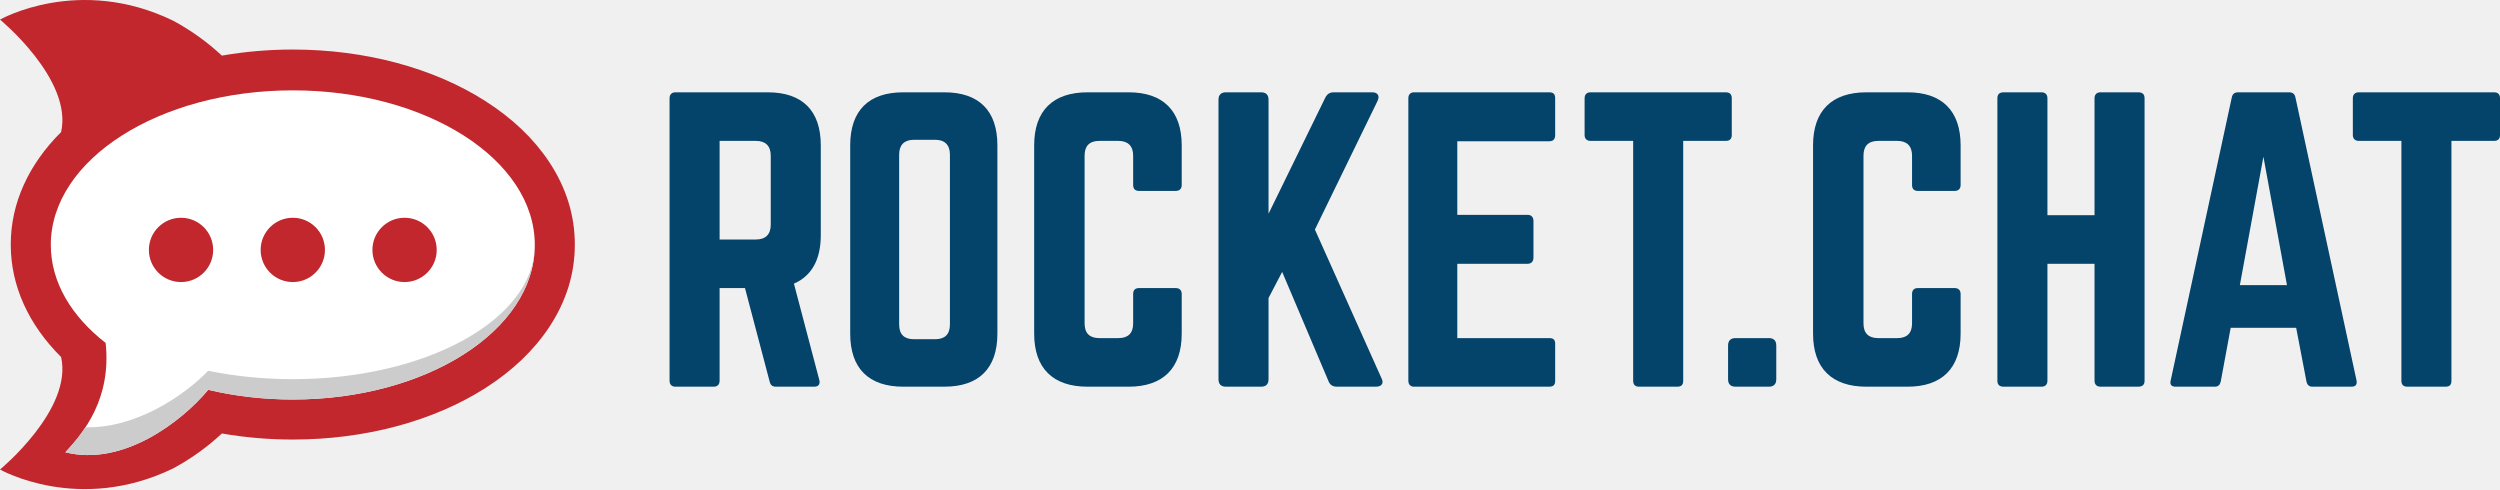
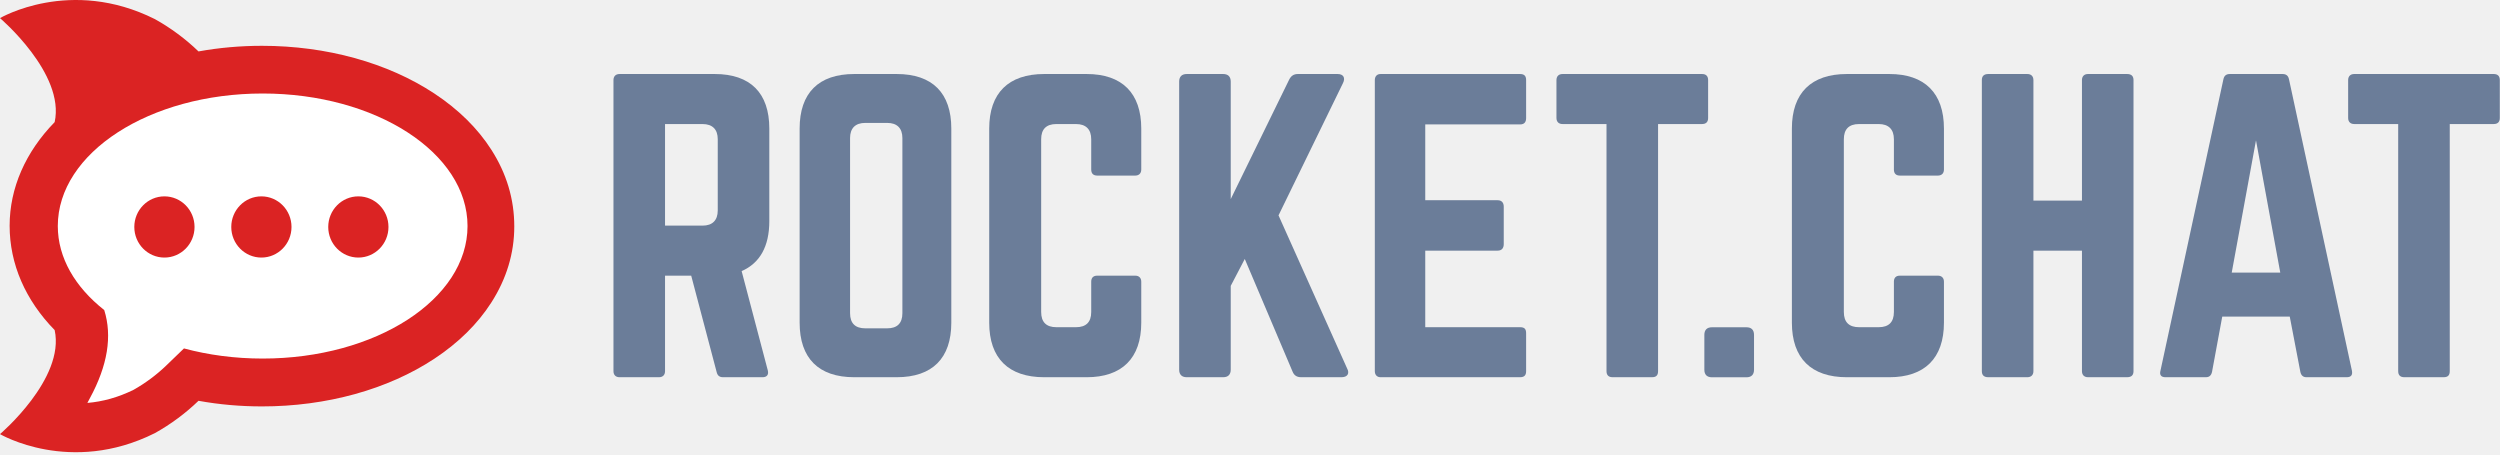
- <svg xmlns="http://www.w3.org/2000/svg" version="1.1" id="Layer_1" x="0px" y="0px" width="435.721px" height="85.242px" viewBox="62.402 -18.766 435.721 85.242" enable-background="new 62.402 -18.766 435.721 85.242" xml:space="preserve">
-   <g>
-     <path fill="#04436A" d="M205.456,22.207c0,4.297-1.603,7.119-4.681,8.465l4.425,16.803c0.192,0.771-0.192,1.154-0.898,1.154h-6.67   c-0.641,0-0.961-0.32-1.09-0.898l-4.297-16.289h-4.425v16.162c0,0.642-0.384,1.025-1.026,1.025h-6.67   c-0.641,0-1.026-0.385-1.026-1.025V-1.651c0-0.641,0.385-1.026,1.026-1.026h16.097c6.028,0,9.235,3.207,9.235,9.235V22.207   L205.456,22.207z M194.169,22.976c1.667,0,2.565-0.898,2.565-2.565V8.354c0-1.667-0.898-2.564-2.565-2.564h-6.349v17.187   L194.169,22.976L194.169,22.976z" />
-     <path fill="#04436A" d="M210.583,6.558c0-6.028,3.206-9.235,9.235-9.235h7.183c6.028,0,9.235,3.207,9.235,9.235v32.836   c0,6.027-3.207,9.234-9.235,9.234h-7.183c-6.029,0-9.235-3.207-9.235-9.234V6.558z M225.397,40.355   c1.667,0,2.565-0.834,2.565-2.565V8.162c0-1.667-0.898-2.565-2.565-2.565h-3.719c-1.667,0-2.565,0.898-2.565,2.565v29.629   c0,1.73,0.898,2.564,2.565,2.564H225.397L225.397,40.355z" />
-     <path fill="#04436A" d="M268.362,13.484c0,0.642-0.385,1.026-1.025,1.026h-6.413c-0.706,0-1.026-0.384-1.026-1.026v-5.13   c0-1.667-0.897-2.564-2.564-2.564h-3.335c-1.731,0-2.565,0.897-2.565,2.564V37.6c0,1.731,0.897,2.563,2.565,2.563h3.335   c1.667,0,2.564-0.833,2.564-2.563v-5.132c0-0.642,0.32-1.026,1.026-1.026h6.413c0.643,0,1.025,0.384,1.025,1.026v6.927   c0,6.027-3.271,9.234-9.234,9.234h-7.183c-6.028,0-9.299-3.207-9.299-9.234V6.558c0-6.028,3.271-9.235,9.299-9.235h7.183   c5.964,0,9.234,3.207,9.234,9.235V13.484z" />
-     <path fill="#04436A" d="M295.422,48.629c-0.771,0-1.218-0.32-1.476-0.961l-8.079-19.048l-2.374,4.554v14.172   c0,0.834-0.448,1.283-1.282,1.283h-6.157c-0.834,0-1.283-0.449-1.283-1.283v-48.74c0-0.833,0.449-1.283,1.283-1.283h6.157   c0.833,0,1.282,0.449,1.282,1.283v19.881l9.876-20.202c0.321-0.641,0.771-0.962,1.476-0.962h6.733c0.962,0,1.347,0.642,0.897,1.539   l-10.901,22.382l11.606,25.91c0.449,0.834,0.064,1.475-0.961,1.475H295.422z" />
-     <path fill="#04436A" d="M333.45,4.763c0,0.641-0.257,1.09-1.026,1.09h-16.033v12.826h12.249c0.643,0,1.026,0.385,1.026,1.09v6.349   c0,0.706-0.385,1.091-1.026,1.091h-12.249v12.954h16.033c0.771,0,1.026,0.321,1.026,1.026v6.414c0,0.641-0.257,1.024-1.026,1.024   h-23.6c-0.578,0-0.963-0.385-0.963-1.024V-1.651c0-0.641,0.385-1.026,0.963-1.026h23.6c0.771,0,1.026,0.385,1.026,1.026V4.763z" />
-     <path fill="#04436A" d="M363.204-2.677c0.705,0,1.026,0.385,1.026,1.026v6.414c0,0.641-0.321,1.026-1.026,1.026h-7.439v41.814   c0,0.705-0.32,1.024-1.025,1.024h-6.67c-0.643,0-1.026-0.319-1.026-1.024V5.789h-7.438c-0.643,0-1.026-0.385-1.026-1.026v-6.414   c0-0.641,0.385-1.026,1.026-1.026H363.204z" />
-     <path fill="#04436A" d="M363.585,41.445c0-0.834,0.449-1.282,1.283-1.282h5.836c0.834,0,1.282,0.448,1.282,1.282v5.899   c0,0.835-0.448,1.283-1.282,1.283h-5.836c-0.834,0-1.283-0.448-1.283-1.283V41.445z" />
-     <path fill="#04436A" d="M404.114,13.484c0,0.642-0.386,1.026-1.026,1.026h-6.413c-0.705,0-1.025-0.384-1.025-1.026v-5.13   c0-1.667-0.897-2.564-2.564-2.564h-3.335c-1.732,0-2.565,0.897-2.565,2.564V37.6c0,1.731,0.897,2.563,2.565,2.563h3.335   c1.667,0,2.564-0.833,2.564-2.563v-5.132c0-0.642,0.32-1.026,1.025-1.026h6.413c0.643,0,1.026,0.384,1.026,1.026v6.927   c0,6.027-3.271,9.234-9.235,9.234h-7.183c-6.028,0-9.299-3.207-9.299-9.234V6.558c0-6.028,3.271-9.235,9.299-9.235h7.183   c5.965,0,9.235,3.207,9.235,9.235V13.484z" />
-     <path fill="#04436A" d="M427.455-1.651c0-0.641,0.384-1.026,1.025-1.026h6.605c0.77,0,1.089,0.385,1.089,1.026v49.254   c0,0.641-0.32,1.024-1.089,1.024h-6.605c-0.643,0-1.025-0.385-1.025-1.024V27.209h-8.209v20.395c0,0.642-0.385,1.025-1.026,1.025   h-6.604c-0.771,0-1.091-0.385-1.091-1.025V-1.651c0-0.641,0.32-1.026,1.091-1.026h6.604c0.643,0,1.026,0.385,1.026,1.026v20.394   h8.209V-1.651L427.455-1.651z" />
-     <path fill="#04436A" d="M465.419,48.629c-0.577,0-0.897-0.32-1.026-0.898l-1.795-9.362h-11.416l-1.73,9.362   c-0.129,0.578-0.449,0.898-1.026,0.898h-6.861c-0.705,0-1.026-0.385-0.835-1.09l10.646-49.318c0.129-0.641,0.513-0.898,1.09-0.898   h8.915c0.577,0,0.962,0.257,1.09,0.898l10.646,49.318c0.129,0.705-0.128,1.09-0.897,1.09H465.419z M456.889,8.546l-4.104,22.382   h8.209L456.889,8.546z" />
-     <path fill="#04436A" d="M497.097-2.677c0.705,0,1.026,0.385,1.026,1.026v6.414c0,0.641-0.321,1.026-1.026,1.026h-7.438v41.814   c0,0.705-0.321,1.024-1.026,1.024h-6.67c-0.641,0-1.025-0.319-1.025-1.024V5.789h-7.438c-0.642,0-1.025-0.385-1.025-1.026v-6.414   c0-0.641,0.385-1.026,1.025-1.026H497.097z" />
-   </g>
-   <path fill="#C1272D" d="M162.586,23.788c0-5.031-1.505-9.854-4.474-14.339c-2.666-4.025-6.401-7.588-11.1-10.591  c-9.074-5.796-21-8.989-33.579-8.989c-4.202,0-8.344,0.355-12.361,1.059c-2.492-2.333-5.41-4.432-8.497-6.091  c-16.494-7.994-30.172-0.188-30.172-0.188S75.12-4.904,73.052,4.253c-5.689,5.644-8.773,12.45-8.773,19.535  c0,0.022,0.001,0.045,0.001,0.068c0,0.022-0.001,0.044-0.001,0.068c0,7.085,3.083,13.891,8.773,19.534  c2.068,9.158-10.649,19.605-10.649,19.605s13.678,7.805,30.172-0.188c3.087-1.659,6.004-3.759,8.497-6.091  c4.018,0.703,8.159,1.058,12.361,1.058c12.58,0,24.505-3.191,33.579-8.987c4.699-3.003,8.434-6.565,11.1-10.592  c2.969-4.484,4.474-9.309,4.474-14.338c0-0.023-0.001-0.045-0.001-0.068S162.586,23.81,162.586,23.788z" />
-   <path fill="#FFFFFF" d="M113.433-3.018c23.293,0,42.177,12.062,42.177,26.941c0,14.878-18.884,26.941-42.177,26.941  c-5.187,0-10.154-0.6-14.743-1.693c-4.664,5.61-14.924,13.411-24.891,10.89c3.242-3.482,8.045-9.366,7.017-19.058  c-5.974-4.648-9.56-10.597-9.56-17.08C71.255,9.043,90.139-3.018,113.433-3.018" />
-   <g>
-     <g>
-       <circle fill="#C1272D" cx="113.433" cy="24.79" r="5.603" />
+ <svg xmlns="http://www.w3.org/2000/svg" height="182" viewBox="0 0 1000 182" width="1000">
+   <g fill="none" fill-rule="evenodd">
+     <g fill="#6b7d99" fill-rule="nonzero" transform="translate(245.1547 29.58178)">
+       <path d="m62.572 58.849c0 10.158-3.791 16.829-11.071 20.011l10.466 39.721c.454 1.823-.454 2.728-2.124 2.728h-15.775c-1.516 0-2.273-.756-2.578-2.123l-10.163-38.506h-10.466v38.206c0 1.518-.908 2.423-2.427 2.423h-15.775c-1.516 0-2.427-.91-2.427-2.423v-116.436c0-1.515.911-2.425 2.427-2.425h38.071c14.257 0 21.842 7.581 21.842 21.831zm-26.695 1.818c3.943 0 6.067-2.123 6.067-6.063v-28.502c0-3.941-2.124-6.061-6.067-6.061h-15.016v40.629z" />
+       <path d="m74.698 21.855c0-14.25 7.583-21.831 21.842-21.831h16.989c14.257 0 21.842 7.581 21.842 21.831v77.622c0 14.247-7.585 21.829-21.842 21.829h-16.989c-14.259 0-21.842-7.581-21.842-21.829zm35.037 79.894c3.943 0 6.067-1.972 6.067-6.063v-70.039c0-3.941-2.124-6.063-6.067-6.063h-8.796c-3.943 0-6.067 2.123-6.067 6.063v70.041c0 4.09 2.124 6.061 6.067 6.061z" />
+       <path d="m211.352 38.228c0 1.518-.911 2.425-2.424 2.425h-15.168c-1.67 0-2.427-.908-2.427-2.425v-12.127c0-3.941-2.122-6.061-6.064-6.061h-7.888c-4.094 0-6.067 2.12-6.067 6.061v69.136c0 4.092 2.122 6.059 6.067 6.059h7.888c3.943 0 6.064-1.969 6.064-6.059v-12.132c0-1.518.757-2.425 2.427-2.425h15.168c1.521 0 2.424.908 2.424 2.425v16.375c0 14.247-7.736 21.829-21.84 21.829h-16.989c-14.257 0-21.993-7.581-21.993-21.829v-77.625c0-14.25 7.736-21.831 21.993-21.831h16.989c14.106 0 21.84 7.581 21.84 21.831z" />
+       <path d="m275.353 121.308c-1.824 0-2.881-.756-3.491-2.272l-19.108-45.028-5.615 10.765v33.502c0 1.972-1.06 3.033-3.032 3.033h-14.562c-1.973 0-3.034-1.061-3.034-3.033v-115.218c0-1.969 1.062-3.033 3.034-3.033h14.562c1.97 0 3.032 1.061 3.032 3.033v46.997l23.358-47.756c.759-1.515 1.824-2.274 3.491-2.274h15.924c2.275 0 3.186 1.518 2.122 3.638l-25.782 52.91 27.45 61.25c1.062 1.972.151 3.487-2.273 3.487z" />
+       <path d="m365.294 17.612c0 1.515-.608 2.577-2.427 2.577h-37.92v30.32h28.97c1.521 0 2.427.91 2.427 2.577v15.009c0 1.669-.911 2.579-2.427 2.579h-28.97v30.622h37.92c1.824 0 2.427.759 2.427 2.425v15.162c0 1.515-.608 2.421-2.427 2.421h-55.817c-1.367 0-2.278-.91-2.278-2.421v-116.433c0-1.515.911-2.425 2.278-2.425h55.817c1.824 0 2.427.91 2.427 2.425z" />
+       <path d="m435.666.024c1.667 0 2.427.91 2.427 2.425v15.162c0 1.515-.759 2.425-2.427 2.425h-17.594v98.846c0 1.667-.757 2.421-2.424 2.421h-15.775c-1.521 0-2.427-.754-2.427-2.421v-98.846h-17.592c-1.521 0-2.427-.91-2.427-2.425v-15.162c0-1.515.911-2.425 2.427-2.425z" />
+       <path d="m436.586 104.357c0-1.972 1.062-3.031 3.034-3.031h13.803c1.973 0 3.032 1.059 3.032 3.031v13.945c0 1.974-1.06 3.033-3.032 3.033h-13.803c-1.973 0-3.034-1.059-3.034-3.033z" />
+       <path d="m532.423 38.228c0 1.518-.913 2.425-2.427 2.425h-15.168c-1.667 0-2.424-.908-2.424-2.425v-12.127c0-3.941-2.122-6.061-6.064-6.061h-7.888c-4.096 0-6.067 2.12-6.067 6.061v69.136c0 4.092 2.122 6.059 6.067 6.059h7.888c3.943 0 6.064-1.969 6.064-6.059v-12.132c0-1.518.757-2.425 2.424-2.425h15.168c1.521 0 2.427.908 2.427 2.425v16.375c0 14.247-7.736 21.829-21.842 21.829h-16.989c-14.257 0-21.993-7.581-21.993-21.829v-77.625c0-14.25 7.736-21.831 21.993-21.831h16.989c14.108 0 21.842 7.581 21.842 21.831z" />
+       <path d="m587.627 2.45c0-1.515.908-2.425 2.424-2.425h15.622c1.821 0 2.576.91 2.576 2.425v116.433c0 1.515-.757 2.421-2.576 2.421h-15.622c-1.521 0-2.424-.91-2.424-2.421v-48.21h-19.415v48.212c0 1.518-.911 2.423-2.427 2.423h-15.619c-1.824 0-2.58-.91-2.58-2.423v-116.436c0-1.515.757-2.425 2.58-2.425h15.619c1.521 0 2.427.91 2.427 2.425v48.21h19.415z" />
+       <path d="m677.417 121.308c-1.365 0-2.122-.756-2.427-2.123l-4.245-22.131h-27l-4.092 22.131c-.305 1.366-1.062 2.123-2.427 2.123h-16.227c-1.667 0-2.427-.91-1.975-2.577l25.179-116.585c.305-1.515 1.213-2.123 2.578-2.123h21.085c1.365 0 2.275.608 2.578 2.123l25.179 116.585c.305 1.667-.303 2.577-2.122 2.577zm-20.175-94.754-9.706 52.91h19.415z" />
+       <path d="m752.339.024c1.667 0 2.427.91 2.427 2.425v15.162c0 1.515-.759 2.425-2.427 2.425h-17.592v98.846c0 1.667-.759 2.421-2.427 2.421h-15.775c-1.516 0-2.424-.754-2.424-2.421v-98.846h-17.592c-1.518 0-2.424-.91-2.424-2.425v-15.162c0-1.515.911-2.425 2.424-2.425z" />
    </g>
-     <g>
-       <circle fill="#C1272D" cx="132.913" cy="24.79" r="5.603" />
-     </g>
-     <g>
-       <circle fill="#C1272D" cx="93.952" cy="24.79" r="5.602" />
-     </g>
-   </g>
-   <g>
-     <path fill="#CCCCCC" d="M113.433,47.319c-5.187,0-10.154-0.52-14.743-1.468c-4.118,4.294-12.6,10.066-21.39,9.854   c-1.158,1.755-2.417,3.19-3.501,4.355c9.967,2.521,20.227-5.279,24.891-10.89c4.589,1.094,9.557,1.693,14.743,1.693   c23.106,0,41.87-11.871,42.169-26.585C155.303,37.032,136.539,47.319,113.433,47.319z" />
+     <path d="m180.33 70.211.004.006c-.001-.001-.001-.002-.002-.003-.001-.001-.001-.002-.002-.003zm-118.376-62.567c6.339 3.521 12.33 7.975 17.447 12.926 8.248-1.494 16.753-2.247 25.382-2.247 25.829 0 50.318 6.776 68.95 19.075 9.649 6.373 17.318 13.934 22.792 22.475 6.096 9.518 9.187 19.752 9.187 30.719 0 10.672-3.09 20.911-9.187 30.426-5.474 8.546-13.144 16.104-22.792 22.477-18.632 12.3-43.119 19.071-68.95 19.071-8.628 0-17.131-.753-25.382-2.245-5.119 4.949-11.109 9.405-17.447 12.926-33.868 16.962-61.954.399-61.954.399s26.113-22.169 21.866-41.603c-11.684-11.975-18.014-26.418-18.014-41.741 0-15.035 6.333-29.478 18.014-41.455 4.246-19.429-21.858-41.594-21.866-41.601.008-.005 28.091-16.562 61.954.399z" fill="#db2323" fill-rule="nonzero" />
+     <path d="m41.697 124.026c-11.608-9.148-18.576-20.854-18.576-33.613 0-29.277 36.688-53.011 81.945-53.011 45.257 0 81.945 23.734 81.945 53.011s-36.688 53.011-81.945 53.011c-11.154 0-21.787-1.442-31.48-4.053l-7.086 6.834c-3.85 3.713-8.363 7.073-13.067 9.721-6.235 3.062-12.392 4.732-18.483 5.242.344-.625.66-1.258 1-1.883 7.1-13.079 9.015-24.832 5.746-35.26z" fill="#fff" />
+     <path d="m65.77 103.026c-6.653 0-12.047-5.48-12.047-12.241 0-6.76 5.394-12.241 12.047-12.241 6.653 0 12.047 5.48 12.047 12.241 0 6.76-5.394 12.241-12.047 12.241zm38.786 0c-6.653 0-12.047-5.48-12.047-12.241 0-6.76 5.394-12.241 12.047-12.241 6.653 0 12.047 5.48 12.047 12.241 0 6.76-5.394 12.241-12.047 12.241zm38.786 0c-6.653 0-12.047-5.48-12.047-12.241 0-6.76 5.394-12.241 12.047-12.241 6.653 0 12.047 5.48 12.047 12.241 0 6.76-5.394 12.241-12.047 12.241z" fill="#db2323" fill-rule="nonzero" />
  </g>
</svg>
